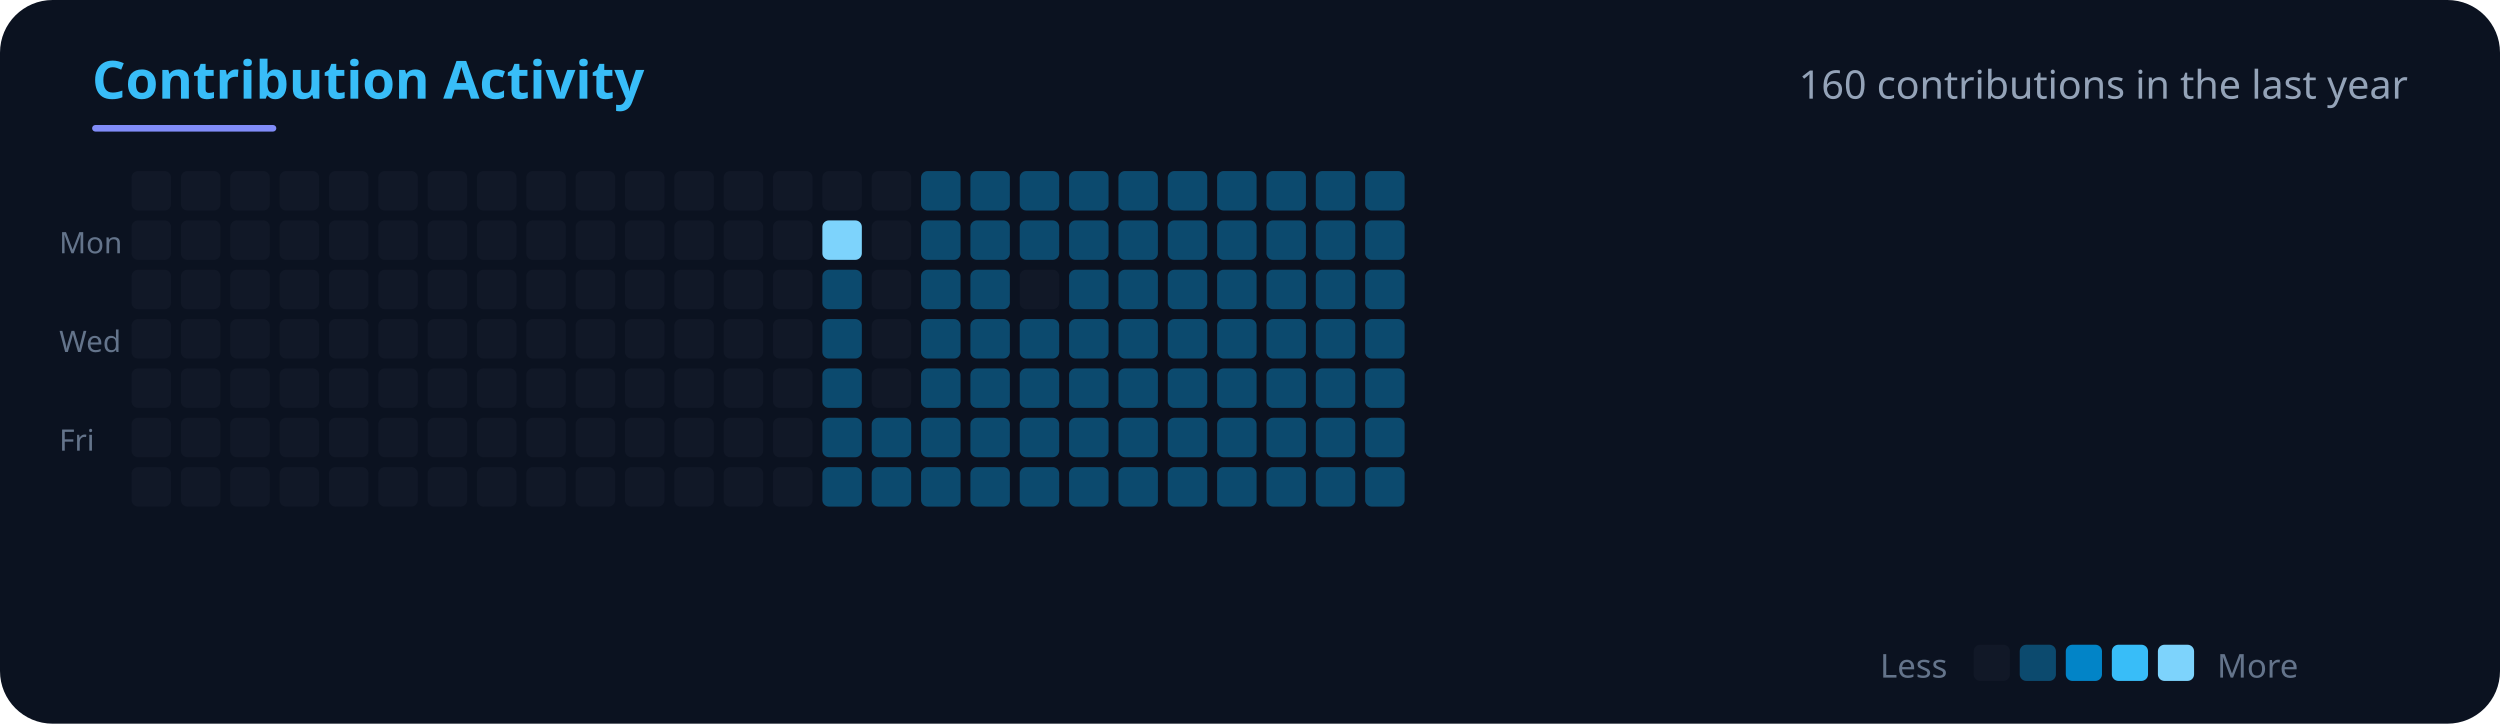
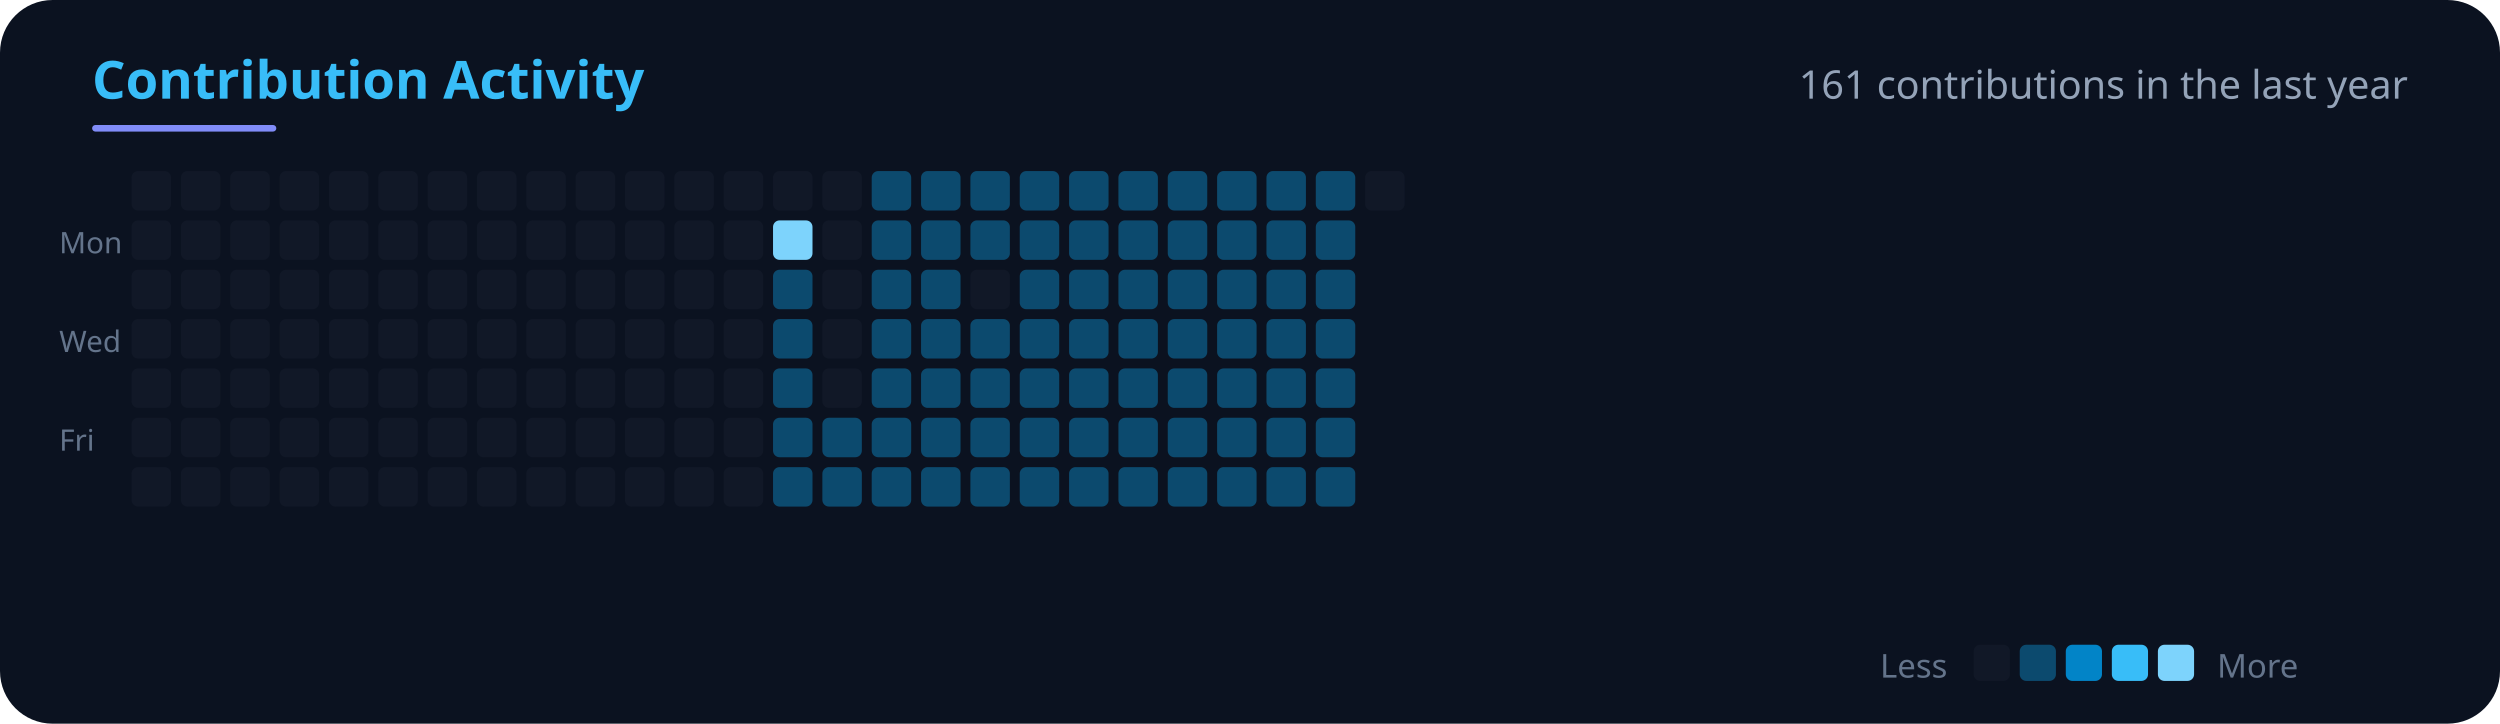
<svg xmlns="http://www.w3.org/2000/svg" width="760" height="220" viewBox="0 0 760 220" role="img">
  <rect width="100%" height="100%" rx="16" fill="#0B1220" />
  <text x="28" y="30" fill="#38BDF8" font-family="Segoe UI, Ubuntu, sans-serif" font-size="16" font-weight="700">Contribution Activity</text>
-   <text x="732" y="30" text-anchor="end" fill="#94A3B8" font-family="Segoe UI, Ubuntu, sans-serif" font-size="12">160 contributions in the last year</text>
+   <text x="732" y="30" text-anchor="end" fill="#94A3B8" font-family="Segoe UI, Ubuntu, sans-serif" font-size="12">161 contributions in the last year</text>
  <rect x="28" y="38" width="56" height="2" rx="1" fill="#818CF8" />
  <text x="18" y="77" fill="#64748B" font-family="Segoe UI, Ubuntu, sans-serif" font-size="9">Mon</text>
  <text x="18" y="107" fill="#64748B" font-family="Segoe UI, Ubuntu, sans-serif" font-size="9">Wed</text>
  <text x="18" y="137" fill="#64748B" font-family="Segoe UI, Ubuntu, sans-serif" font-size="9">Fri</text>
  <rect x="40" y="52" width="12" height="12" rx="2" fill="#111827" />
  <rect x="40" y="67" width="12" height="12" rx="2" fill="#111827" />
  <rect x="40" y="82" width="12" height="12" rx="2" fill="#111827" />
  <rect x="40" y="97" width="12" height="12" rx="2" fill="#111827" />
  <rect x="40" y="112" width="12" height="12" rx="2" fill="#111827" />
  <rect x="40" y="127" width="12" height="12" rx="2" fill="#111827" />
  <rect x="40" y="142" width="12" height="12" rx="2" fill="#111827" />
  <rect x="55" y="52" width="12" height="12" rx="2" fill="#111827" />
  <rect x="55" y="67" width="12" height="12" rx="2" fill="#111827" />
  <rect x="55" y="82" width="12" height="12" rx="2" fill="#111827" />
  <rect x="55" y="97" width="12" height="12" rx="2" fill="#111827" />
  <rect x="55" y="112" width="12" height="12" rx="2" fill="#111827" />
  <rect x="55" y="127" width="12" height="12" rx="2" fill="#111827" />
  <rect x="55" y="142" width="12" height="12" rx="2" fill="#111827" />
  <rect x="70" y="52" width="12" height="12" rx="2" fill="#111827" />
  <rect x="70" y="67" width="12" height="12" rx="2" fill="#111827" />
  <rect x="70" y="82" width="12" height="12" rx="2" fill="#111827" />
  <rect x="70" y="97" width="12" height="12" rx="2" fill="#111827" />
  <rect x="70" y="112" width="12" height="12" rx="2" fill="#111827" />
  <rect x="70" y="127" width="12" height="12" rx="2" fill="#111827" />
  <rect x="70" y="142" width="12" height="12" rx="2" fill="#111827" />
  <rect x="85" y="52" width="12" height="12" rx="2" fill="#111827" />
  <rect x="85" y="67" width="12" height="12" rx="2" fill="#111827" />
  <rect x="85" y="82" width="12" height="12" rx="2" fill="#111827" />
  <rect x="85" y="97" width="12" height="12" rx="2" fill="#111827" />
  <rect x="85" y="112" width="12" height="12" rx="2" fill="#111827" />
  <rect x="85" y="127" width="12" height="12" rx="2" fill="#111827" />
  <rect x="85" y="142" width="12" height="12" rx="2" fill="#111827" />
  <rect x="100" y="52" width="12" height="12" rx="2" fill="#111827" />
  <rect x="100" y="67" width="12" height="12" rx="2" fill="#111827" />
  <rect x="100" y="82" width="12" height="12" rx="2" fill="#111827" />
  <rect x="100" y="97" width="12" height="12" rx="2" fill="#111827" />
  <rect x="100" y="112" width="12" height="12" rx="2" fill="#111827" />
  <rect x="100" y="127" width="12" height="12" rx="2" fill="#111827" />
  <rect x="100" y="142" width="12" height="12" rx="2" fill="#111827" />
  <rect x="115" y="52" width="12" height="12" rx="2" fill="#111827" />
  <rect x="115" y="67" width="12" height="12" rx="2" fill="#111827" />
  <rect x="115" y="82" width="12" height="12" rx="2" fill="#111827" />
  <rect x="115" y="97" width="12" height="12" rx="2" fill="#111827" />
  <rect x="115" y="112" width="12" height="12" rx="2" fill="#111827" />
  <rect x="115" y="127" width="12" height="12" rx="2" fill="#111827" />
  <rect x="115" y="142" width="12" height="12" rx="2" fill="#111827" />
  <rect x="130" y="52" width="12" height="12" rx="2" fill="#111827" />
  <rect x="130" y="67" width="12" height="12" rx="2" fill="#111827" />
  <rect x="130" y="82" width="12" height="12" rx="2" fill="#111827" />
  <rect x="130" y="97" width="12" height="12" rx="2" fill="#111827" />
  <rect x="130" y="112" width="12" height="12" rx="2" fill="#111827" />
  <rect x="130" y="127" width="12" height="12" rx="2" fill="#111827" />
  <rect x="130" y="142" width="12" height="12" rx="2" fill="#111827" />
  <rect x="145" y="52" width="12" height="12" rx="2" fill="#111827" />
  <rect x="145" y="67" width="12" height="12" rx="2" fill="#111827" />
  <rect x="145" y="82" width="12" height="12" rx="2" fill="#111827" />
  <rect x="145" y="97" width="12" height="12" rx="2" fill="#111827" />
  <rect x="145" y="112" width="12" height="12" rx="2" fill="#111827" />
  <rect x="145" y="127" width="12" height="12" rx="2" fill="#111827" />
  <rect x="145" y="142" width="12" height="12" rx="2" fill="#111827" />
  <rect x="160" y="52" width="12" height="12" rx="2" fill="#111827" />
  <rect x="160" y="67" width="12" height="12" rx="2" fill="#111827" />
  <rect x="160" y="82" width="12" height="12" rx="2" fill="#111827" />
  <rect x="160" y="97" width="12" height="12" rx="2" fill="#111827" />
  <rect x="160" y="112" width="12" height="12" rx="2" fill="#111827" />
  <rect x="160" y="127" width="12" height="12" rx="2" fill="#111827" />
  <rect x="160" y="142" width="12" height="12" rx="2" fill="#111827" />
  <rect x="175" y="52" width="12" height="12" rx="2" fill="#111827" />
  <rect x="175" y="67" width="12" height="12" rx="2" fill="#111827" />
  <rect x="175" y="82" width="12" height="12" rx="2" fill="#111827" />
  <rect x="175" y="97" width="12" height="12" rx="2" fill="#111827" />
  <rect x="175" y="112" width="12" height="12" rx="2" fill="#111827" />
  <rect x="175" y="127" width="12" height="12" rx="2" fill="#111827" />
  <rect x="175" y="142" width="12" height="12" rx="2" fill="#111827" />
  <rect x="190" y="52" width="12" height="12" rx="2" fill="#111827" />
  <rect x="190" y="67" width="12" height="12" rx="2" fill="#111827" />
  <rect x="190" y="82" width="12" height="12" rx="2" fill="#111827" />
  <rect x="190" y="97" width="12" height="12" rx="2" fill="#111827" />
  <rect x="190" y="112" width="12" height="12" rx="2" fill="#111827" />
  <rect x="190" y="127" width="12" height="12" rx="2" fill="#111827" />
  <rect x="190" y="142" width="12" height="12" rx="2" fill="#111827" />
  <rect x="205" y="52" width="12" height="12" rx="2" fill="#111827" />
  <rect x="205" y="67" width="12" height="12" rx="2" fill="#111827" />
  <rect x="205" y="82" width="12" height="12" rx="2" fill="#111827" />
  <rect x="205" y="97" width="12" height="12" rx="2" fill="#111827" />
  <rect x="205" y="112" width="12" height="12" rx="2" fill="#111827" />
  <rect x="205" y="127" width="12" height="12" rx="2" fill="#111827" />
  <rect x="205" y="142" width="12" height="12" rx="2" fill="#111827" />
  <rect x="220" y="52" width="12" height="12" rx="2" fill="#111827" />
  <rect x="220" y="67" width="12" height="12" rx="2" fill="#111827" />
  <rect x="220" y="82" width="12" height="12" rx="2" fill="#111827" />
  <rect x="220" y="97" width="12" height="12" rx="2" fill="#111827" />
  <rect x="220" y="112" width="12" height="12" rx="2" fill="#111827" />
  <rect x="220" y="127" width="12" height="12" rx="2" fill="#111827" />
  <rect x="220" y="142" width="12" height="12" rx="2" fill="#111827" />
  <rect x="235" y="52" width="12" height="12" rx="2" fill="#111827" />
-   <rect x="235" y="67" width="12" height="12" rx="2" fill="#111827" />
-   <rect x="235" y="82" width="12" height="12" rx="2" fill="#111827" />
-   <rect x="235" y="97" width="12" height="12" rx="2" fill="#111827" />
-   <rect x="235" y="112" width="12" height="12" rx="2" fill="#111827" />
-   <rect x="235" y="127" width="12" height="12" rx="2" fill="#111827" />
-   <rect x="235" y="142" width="12" height="12" rx="2" fill="#111827" />
+   <rect x="235" y="67" width="12" height="12" rx="2" fill="#7DD3FC" />
+   <rect x="235" y="82" width="12" height="12" rx="2" fill="#0C4A6E" />
+   <rect x="235" y="97" width="12" height="12" rx="2" fill="#0C4A6E" />
+   <rect x="235" y="112" width="12" height="12" rx="2" fill="#0C4A6E" />
+   <rect x="235" y="127" width="12" height="12" rx="2" fill="#0C4A6E" />
+   <rect x="235" y="142" width="12" height="12" rx="2" fill="#0C4A6E" />
  <rect x="250" y="52" width="12" height="12" rx="2" fill="#111827" />
-   <rect x="250" y="67" width="12" height="12" rx="2" fill="#7DD3FC" />
-   <rect x="250" y="82" width="12" height="12" rx="2" fill="#0C4A6E" />
-   <rect x="250" y="97" width="12" height="12" rx="2" fill="#0C4A6E" />
-   <rect x="250" y="112" width="12" height="12" rx="2" fill="#0C4A6E" />
+   <rect x="250" y="67" width="12" height="12" rx="2" fill="#111827" />
+   <rect x="250" y="82" width="12" height="12" rx="2" fill="#111827" />
+   <rect x="250" y="97" width="12" height="12" rx="2" fill="#111827" />
+   <rect x="250" y="112" width="12" height="12" rx="2" fill="#111827" />
  <rect x="250" y="127" width="12" height="12" rx="2" fill="#0C4A6E" />
  <rect x="250" y="142" width="12" height="12" rx="2" fill="#0C4A6E" />
-   <rect x="265" y="52" width="12" height="12" rx="2" fill="#111827" />
-   <rect x="265" y="67" width="12" height="12" rx="2" fill="#111827" />
-   <rect x="265" y="82" width="12" height="12" rx="2" fill="#111827" />
-   <rect x="265" y="97" width="12" height="12" rx="2" fill="#111827" />
-   <rect x="265" y="112" width="12" height="12" rx="2" fill="#111827" />
+   <rect x="265" y="52" width="12" height="12" rx="2" fill="#0C4A6E" />
+   <rect x="265" y="67" width="12" height="12" rx="2" fill="#0C4A6E" />
+   <rect x="265" y="82" width="12" height="12" rx="2" fill="#0C4A6E" />
+   <rect x="265" y="97" width="12" height="12" rx="2" fill="#0C4A6E" />
+   <rect x="265" y="112" width="12" height="12" rx="2" fill="#0C4A6E" />
  <rect x="265" y="127" width="12" height="12" rx="2" fill="#0C4A6E" />
  <rect x="265" y="142" width="12" height="12" rx="2" fill="#0C4A6E" />
  <rect x="280" y="52" width="12" height="12" rx="2" fill="#0C4A6E" />
  <rect x="280" y="67" width="12" height="12" rx="2" fill="#0C4A6E" />
  <rect x="280" y="82" width="12" height="12" rx="2" fill="#0C4A6E" />
  <rect x="280" y="97" width="12" height="12" rx="2" fill="#0C4A6E" />
  <rect x="280" y="112" width="12" height="12" rx="2" fill="#0C4A6E" />
  <rect x="280" y="127" width="12" height="12" rx="2" fill="#0C4A6E" />
  <rect x="280" y="142" width="12" height="12" rx="2" fill="#0C4A6E" />
  <rect x="295" y="52" width="12" height="12" rx="2" fill="#0C4A6E" />
  <rect x="295" y="67" width="12" height="12" rx="2" fill="#0C4A6E" />
-   <rect x="295" y="82" width="12" height="12" rx="2" fill="#0C4A6E" />
+   <rect x="295" y="82" width="12" height="12" rx="2" fill="#111827" />
  <rect x="295" y="97" width="12" height="12" rx="2" fill="#0C4A6E" />
  <rect x="295" y="112" width="12" height="12" rx="2" fill="#0C4A6E" />
  <rect x="295" y="127" width="12" height="12" rx="2" fill="#0C4A6E" />
  <rect x="295" y="142" width="12" height="12" rx="2" fill="#0C4A6E" />
  <rect x="310" y="52" width="12" height="12" rx="2" fill="#0C4A6E" />
  <rect x="310" y="67" width="12" height="12" rx="2" fill="#0C4A6E" />
-   <rect x="310" y="82" width="12" height="12" rx="2" fill="#111827" />
+   <rect x="310" y="82" width="12" height="12" rx="2" fill="#0C4A6E" />
  <rect x="310" y="97" width="12" height="12" rx="2" fill="#0C4A6E" />
  <rect x="310" y="112" width="12" height="12" rx="2" fill="#0C4A6E" />
  <rect x="310" y="127" width="12" height="12" rx="2" fill="#0C4A6E" />
  <rect x="310" y="142" width="12" height="12" rx="2" fill="#0C4A6E" />
  <rect x="325" y="52" width="12" height="12" rx="2" fill="#0C4A6E" />
  <rect x="325" y="67" width="12" height="12" rx="2" fill="#0C4A6E" />
  <rect x="325" y="82" width="12" height="12" rx="2" fill="#0C4A6E" />
  <rect x="325" y="97" width="12" height="12" rx="2" fill="#0C4A6E" />
  <rect x="325" y="112" width="12" height="12" rx="2" fill="#0C4A6E" />
  <rect x="325" y="127" width="12" height="12" rx="2" fill="#0C4A6E" />
  <rect x="325" y="142" width="12" height="12" rx="2" fill="#0C4A6E" />
  <rect x="340" y="52" width="12" height="12" rx="2" fill="#0C4A6E" />
  <rect x="340" y="67" width="12" height="12" rx="2" fill="#0C4A6E" />
  <rect x="340" y="82" width="12" height="12" rx="2" fill="#0C4A6E" />
  <rect x="340" y="97" width="12" height="12" rx="2" fill="#0C4A6E" />
  <rect x="340" y="112" width="12" height="12" rx="2" fill="#0C4A6E" />
  <rect x="340" y="127" width="12" height="12" rx="2" fill="#0C4A6E" />
  <rect x="340" y="142" width="12" height="12" rx="2" fill="#0C4A6E" />
  <rect x="355" y="52" width="12" height="12" rx="2" fill="#0C4A6E" />
  <rect x="355" y="67" width="12" height="12" rx="2" fill="#0C4A6E" />
  <rect x="355" y="82" width="12" height="12" rx="2" fill="#0C4A6E" />
  <rect x="355" y="97" width="12" height="12" rx="2" fill="#0C4A6E" />
  <rect x="355" y="112" width="12" height="12" rx="2" fill="#0C4A6E" />
  <rect x="355" y="127" width="12" height="12" rx="2" fill="#0C4A6E" />
  <rect x="355" y="142" width="12" height="12" rx="2" fill="#0C4A6E" />
  <rect x="370" y="52" width="12" height="12" rx="2" fill="#0C4A6E" />
  <rect x="370" y="67" width="12" height="12" rx="2" fill="#0C4A6E" />
  <rect x="370" y="82" width="12" height="12" rx="2" fill="#0C4A6E" />
  <rect x="370" y="97" width="12" height="12" rx="2" fill="#0C4A6E" />
  <rect x="370" y="112" width="12" height="12" rx="2" fill="#0C4A6E" />
  <rect x="370" y="127" width="12" height="12" rx="2" fill="#0C4A6E" />
  <rect x="370" y="142" width="12" height="12" rx="2" fill="#0C4A6E" />
  <rect x="385" y="52" width="12" height="12" rx="2" fill="#0C4A6E" />
  <rect x="385" y="67" width="12" height="12" rx="2" fill="#0C4A6E" />
  <rect x="385" y="82" width="12" height="12" rx="2" fill="#0C4A6E" />
  <rect x="385" y="97" width="12" height="12" rx="2" fill="#0C4A6E" />
  <rect x="385" y="112" width="12" height="12" rx="2" fill="#0C4A6E" />
  <rect x="385" y="127" width="12" height="12" rx="2" fill="#0C4A6E" />
  <rect x="385" y="142" width="12" height="12" rx="2" fill="#0C4A6E" />
  <rect x="400" y="52" width="12" height="12" rx="2" fill="#0C4A6E" />
  <rect x="400" y="67" width="12" height="12" rx="2" fill="#0C4A6E" />
  <rect x="400" y="82" width="12" height="12" rx="2" fill="#0C4A6E" />
  <rect x="400" y="97" width="12" height="12" rx="2" fill="#0C4A6E" />
  <rect x="400" y="112" width="12" height="12" rx="2" fill="#0C4A6E" />
  <rect x="400" y="127" width="12" height="12" rx="2" fill="#0C4A6E" />
  <rect x="400" y="142" width="12" height="12" rx="2" fill="#0C4A6E" />
-   <rect x="415" y="52" width="12" height="12" rx="2" fill="#0C4A6E" />
-   <rect x="415" y="67" width="12" height="12" rx="2" fill="#0C4A6E" />
-   <rect x="415" y="82" width="12" height="12" rx="2" fill="#0C4A6E" />
-   <rect x="415" y="97" width="12" height="12" rx="2" fill="#0C4A6E" />
-   <rect x="415" y="112" width="12" height="12" rx="2" fill="#0C4A6E" />
-   <rect x="415" y="127" width="12" height="12" rx="2" fill="#0C4A6E" />
-   <rect x="415" y="142" width="12" height="12" rx="2" fill="#0C4A6E" />
+   <rect x="415" y="52" width="12" height="12" rx="2" fill="#111827" />
  <text x="592" y="206" text-anchor="end" fill="#64748B" font-size="10" font-family="Segoe UI, Ubuntu, sans-serif">Less</text>
  <rect x="600" y="196" width="11" height="11" rx="2" fill="#111827" />
  <rect x="614" y="196" width="11" height="11" rx="2" fill="#0C4A6E" />
  <rect x="628" y="196" width="11" height="11" rx="2" fill="#0284C7" />
  <rect x="642" y="196" width="11" height="11" rx="2" fill="#38BDF8" />
  <rect x="656" y="196" width="11" height="11" rx="2" fill="#7DD3FC" />
  <text x="674" y="206" fill="#64748B" font-size="10" font-family="Segoe UI, Ubuntu, sans-serif">More</text>
</svg>
